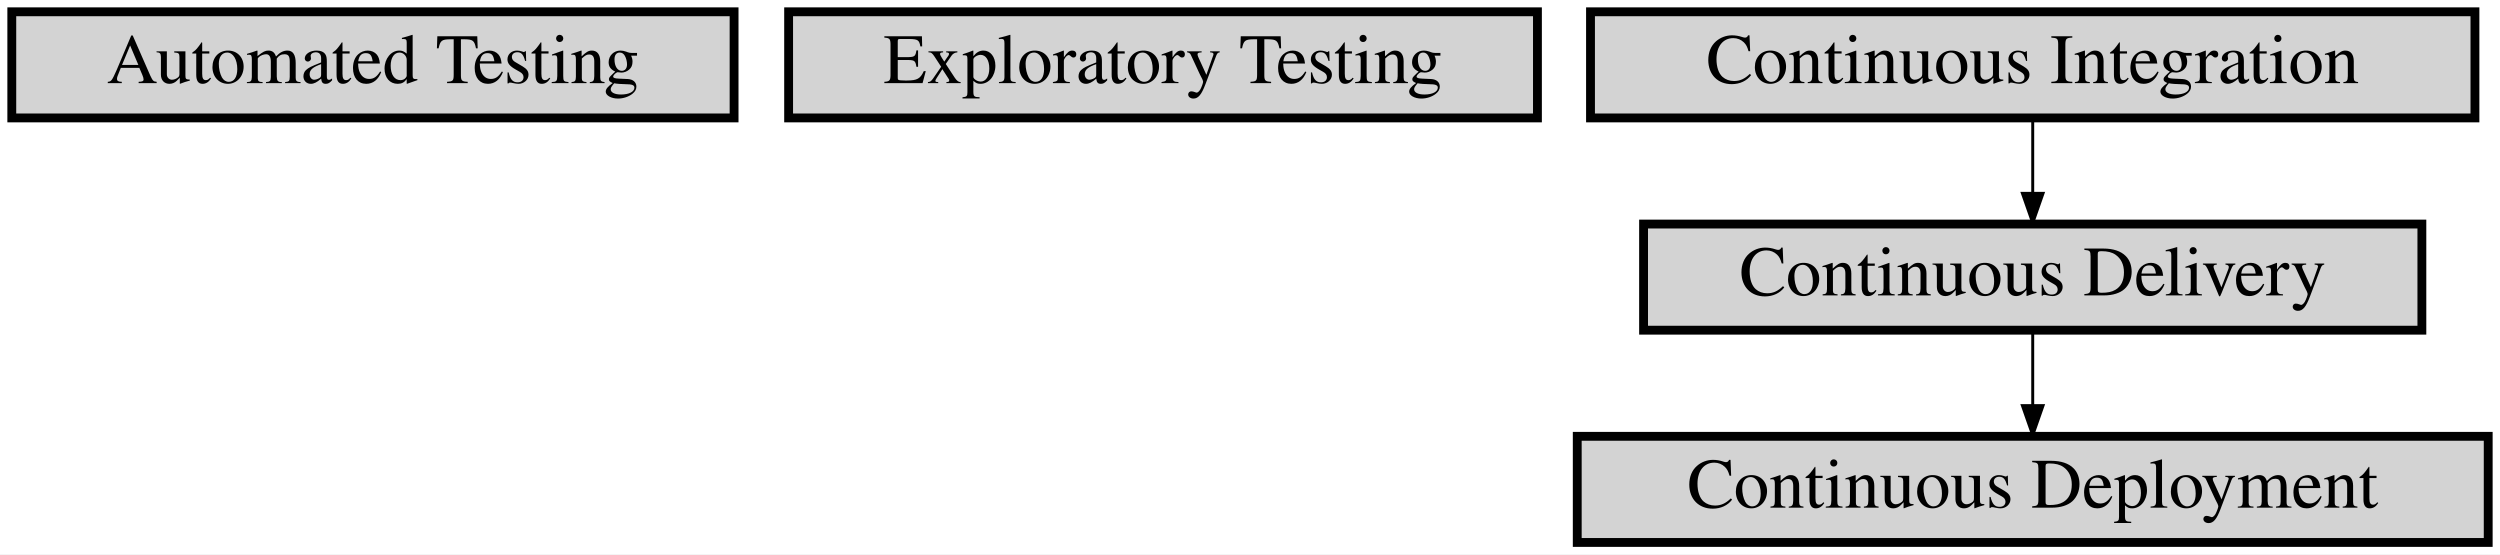
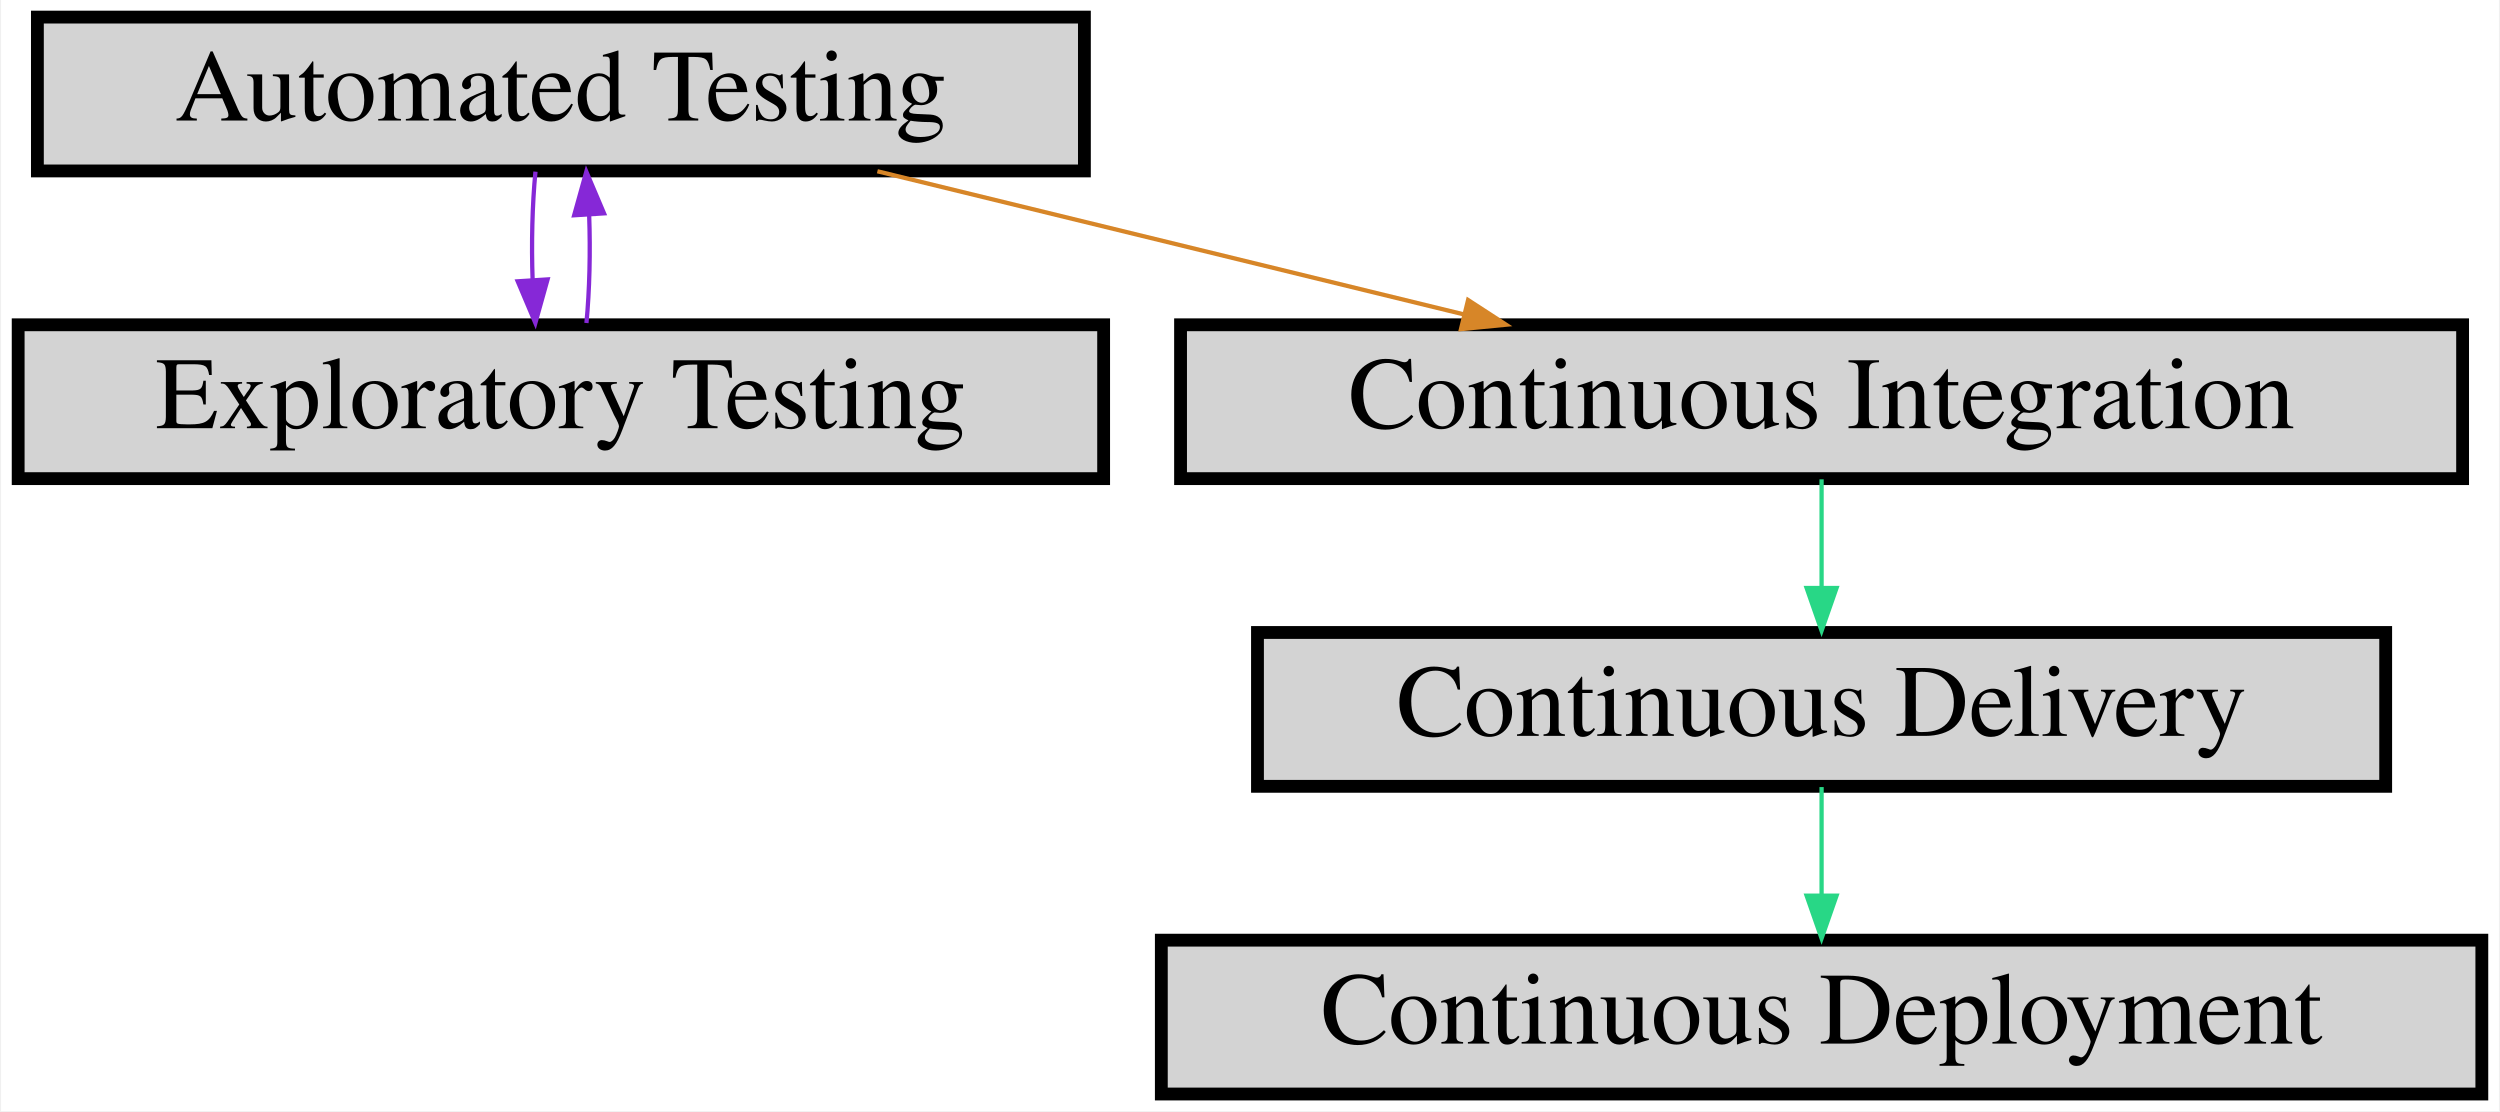
- <svg xmlns="http://www.w3.org/2000/svg" width="848pt" height="188pt" viewBox="0.00 0.00 848.00 188.00">
-   <g id="graph0" class="graph" transform="scale(1 1) rotate(0) translate(4 184)">
-     <polygon fill="#ffffff" stroke="transparent" points="-4,4 -4,-184 844,-184 844,4 -4,4" />
+ <svg xmlns="http://www.w3.org/2000/svg" xmlns:xlink="http://www.w3.org/1999/xlink" width="585pt" height="260pt" viewBox="0.00 0.00 584.50 260.00">
+   <g id="graph0" class="graph" transform="scale(1 1) rotate(0) translate(4 256)">
+     <polygon fill="#ffffff" stroke="transparent" points="-4,4 -4,-256 580.5,-256 580.5,4 -4,4" />
    <g id="node1" class="node">
-       <polygon fill="#d3d3d3" stroke="#000000" stroke-width="3" points="245,-180 0,-180 0,-144 245,-144 245,-180" />
-       <text text-anchor="middle" x="122.5" y="-155.8" font-family="Times,serif" font-size="24.00" fill="#000000">Automated Testing</text>
+       <polygon fill="#d3d3d3" stroke="#000000" stroke-width="3" points="249.5,-252 4.5,-252 4.5,-216 249.5,-216 249.5,-252" />
+       <text text-anchor="middle" x="127" y="-227.8" font-family="Times,serif" font-size="24.00" fill="#000000">Automated Testing</text>
    </g>
    <g id="node2" class="node">
-       <polygon fill="#d3d3d3" stroke="#000000" stroke-width="3" points="517.5,-180 263.5,-180 263.5,-144 517.5,-144 517.5,-180" />
-       <text text-anchor="middle" x="390.5" y="-155.8" font-family="Times,serif" font-size="24.00" fill="#000000">Exploratory Testing</text>
+       <polygon fill="#d3d3d3" stroke="#000000" stroke-width="3" points="254,-180 0,-180 0,-144 254,-144 254,-180" />
+       <text text-anchor="middle" x="127" y="-155.8" font-family="Times,serif" font-size="24.00" fill="#000000">Exploratory Testing</text>
+     </g>
+     <g id="edge2" class="edge">
+       <g id="a_edge2">
+         <a xlink:title="Automated Testing  better together with  Exploratory Testing">
+           <path fill="none" stroke="#8628d7" d="M121.048,-215.831C120.297,-208.131 120.076,-198.974 120.385,-190.417" />
+           <polygon fill="#8628d7" stroke="#8628d7" points="123.879,-190.616 121.024,-180.413 116.894,-190.17 123.879,-190.616" />
+         </a>
+       </g>
    </g>
    <g id="node3" class="node">
-       <polygon fill="#d3d3d3" stroke="#000000" stroke-width="3" points="835.5,-180 535.5,-180 535.5,-144 835.5,-144 835.5,-180" />
-       <text text-anchor="middle" x="685.5" y="-155.8" font-family="Times,serif" font-size="24.00" fill="#000000">Continuous Integration</text>
+       <polygon fill="#d3d3d3" stroke="#000000" stroke-width="3" points="572,-180 272,-180 272,-144 572,-144 572,-180" />
+       <text text-anchor="middle" x="422" y="-155.8" font-family="Times,serif" font-size="24.00" fill="#000000">Continuous Integration</text>
+     </g>
+     <g id="edge1" class="edge">
+       <g id="a_edge1">
+         <a xlink:title="Automated Testing  reduces the failure rate of  Continuous Integration">
+           <path fill="none" stroke="#d78628" d="M201.06,-215.924C242.783,-205.741 295.03,-192.989 338.241,-182.443" />
+           <polygon fill="#d78628" stroke="#d78628" points="339.28,-185.792 348.165,-180.021 337.62,-178.992 339.28,-185.792" />
+         </a>
+       </g>
+     </g>
+     <g id="edge3" class="edge">
+       <g id="a_edge3">
+         <a xlink:title="Exploratory Testing  better together with  Automated Testing">
+           <path fill="none" stroke="#8628d7" d="M132.976,-180.413C133.707,-188.059 133.92,-197.108 133.615,-205.573" />
+           <polygon fill="#8628d7" stroke="#8628d7" points="130.105,-205.626 132.952,-215.831 137.09,-206.078 130.105,-205.626" />
+         </a>
+       </g>
    </g>
    <g id="node4" class="node">
-       <polygon fill="#d3d3d3" stroke="#000000" stroke-width="3" points="817.5,-108 553.5,-108 553.5,-72 817.5,-72 817.5,-108" />
-       <text text-anchor="middle" x="685.5" y="-83.8" font-family="Times,serif" font-size="24.00" fill="#000000">Continuous Delivery</text>
+       <polygon fill="#d3d3d3" stroke="#000000" stroke-width="3" points="554,-108 290,-108 290,-72 554,-72 554,-108" />
+       <text text-anchor="middle" x="422" y="-83.8" font-family="Times,serif" font-size="24.00" fill="#000000">Continuous Delivery</text>
    </g>
-     <g id="edge1" class="edge">
-       <path fill="none" stroke="#000000" d="M685.5,-143.831C685.5,-136.131 685.5,-126.974 685.5,-118.417" />
-       <polygon fill="#000000" stroke="#000000" points="689,-118.413 685.5,-108.413 682,-118.413 689,-118.413" />
+     <g id="edge4" class="edge">
+       <g id="a_edge4">
+         <a xlink:title="Continuous Integration  enables   Continuous Delivery">
+           <path fill="none" stroke="#28d786" d="M422,-143.831C422,-136.131 422,-126.974 422,-118.417" />
+           <polygon fill="#28d786" stroke="#28d786" points="425.5,-118.413 422,-108.413 418.5,-118.413 425.5,-118.413" />
+         </a>
+       </g>
    </g>
    <g id="node5" class="node">
-       <polygon fill="#d3d3d3" stroke="#000000" stroke-width="3" points="840,-36 531,-36 531,0 840,0 840,-36" />
-       <text text-anchor="middle" x="685.5" y="-11.8" font-family="Times,serif" font-size="24.00" fill="#000000">Continuous Deployment</text>
+       <polygon fill="#d3d3d3" stroke="#000000" stroke-width="3" points="576.5,-36 267.5,-36 267.5,0 576.5,0 576.5,-36" />
+       <text text-anchor="middle" x="422" y="-11.8" font-family="Times,serif" font-size="24.00" fill="#000000">Continuous Deployment</text>
    </g>
-     <g id="edge2" class="edge">
-       <path fill="none" stroke="#000000" d="M685.5,-71.831C685.5,-64.131 685.5,-54.974 685.5,-46.417" />
-       <polygon fill="#000000" stroke="#000000" points="689,-46.413 685.5,-36.413 682,-46.413 689,-46.413" />
+     <g id="edge5" class="edge">
+       <g id="a_edge5">
+         <a xlink:title="Continuous Delivery  enables   Continuous Deployment">
+           <path fill="none" stroke="#28d786" d="M422,-71.831C422,-64.131 422,-54.974 422,-46.417" />
+           <polygon fill="#28d786" stroke="#28d786" points="425.5,-46.413 422,-36.413 418.5,-46.413 425.5,-46.413" />
+         </a>
+       </g>
    </g>
  </g>
</svg>
